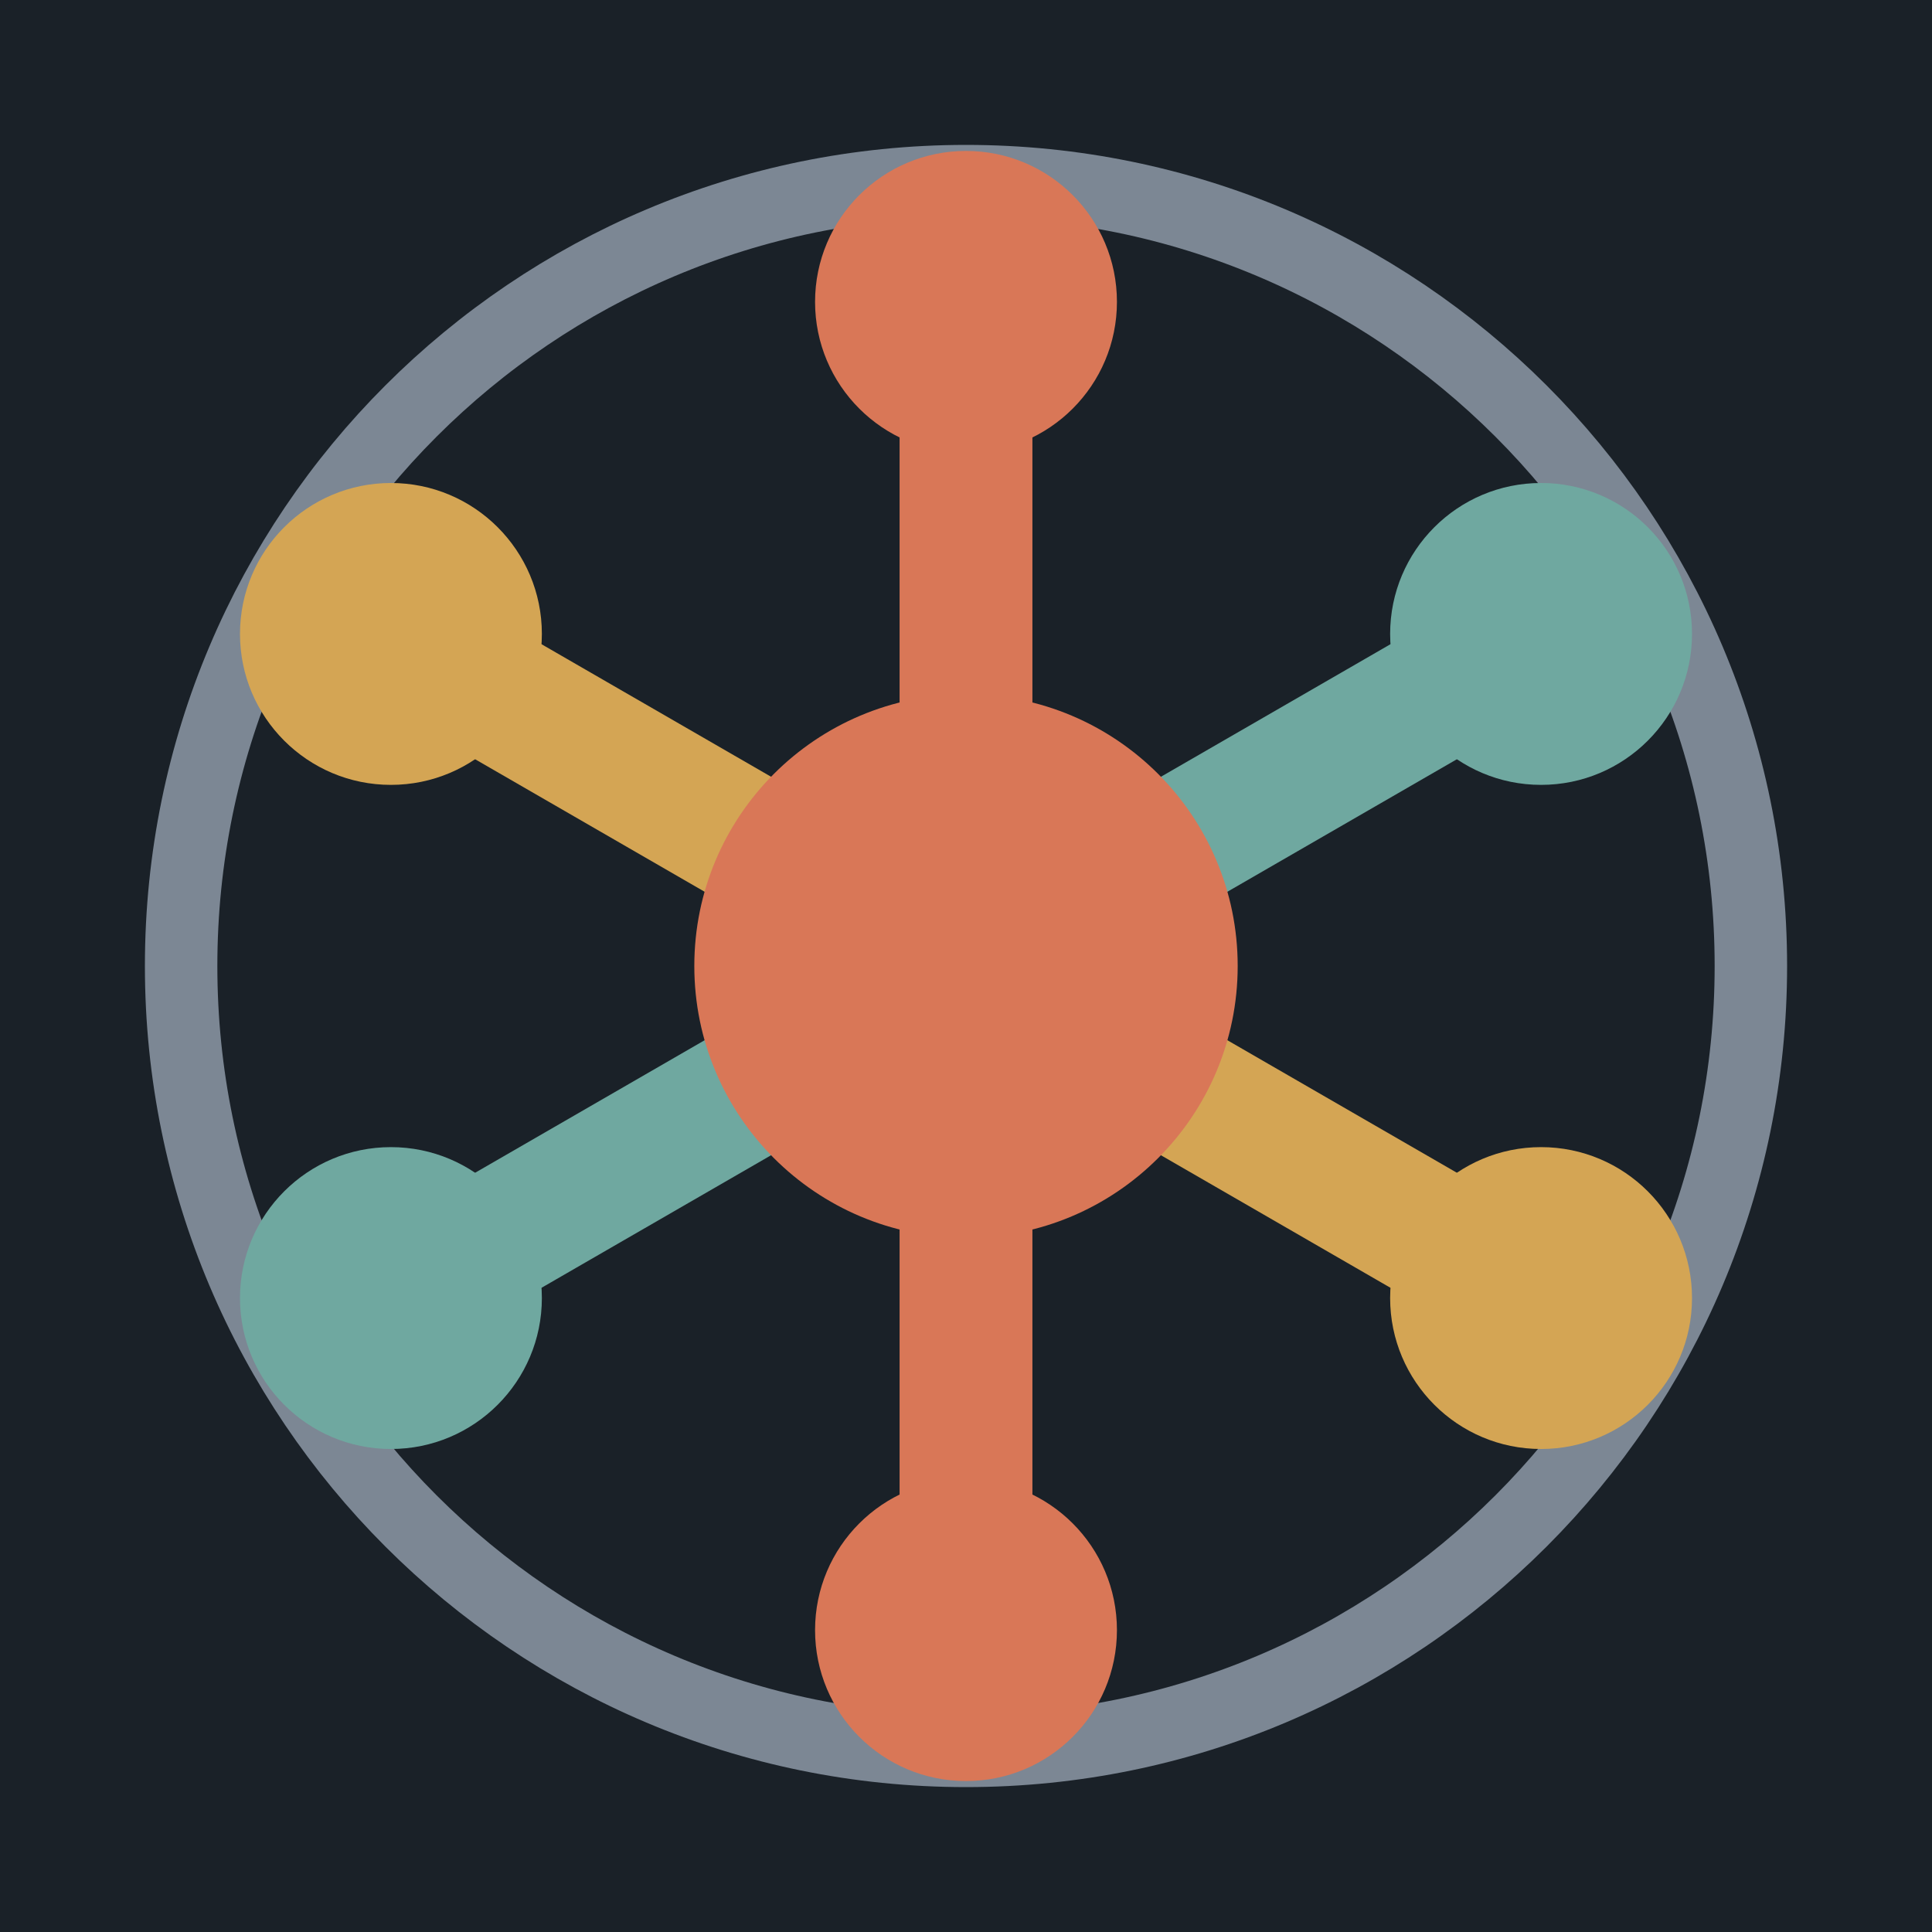
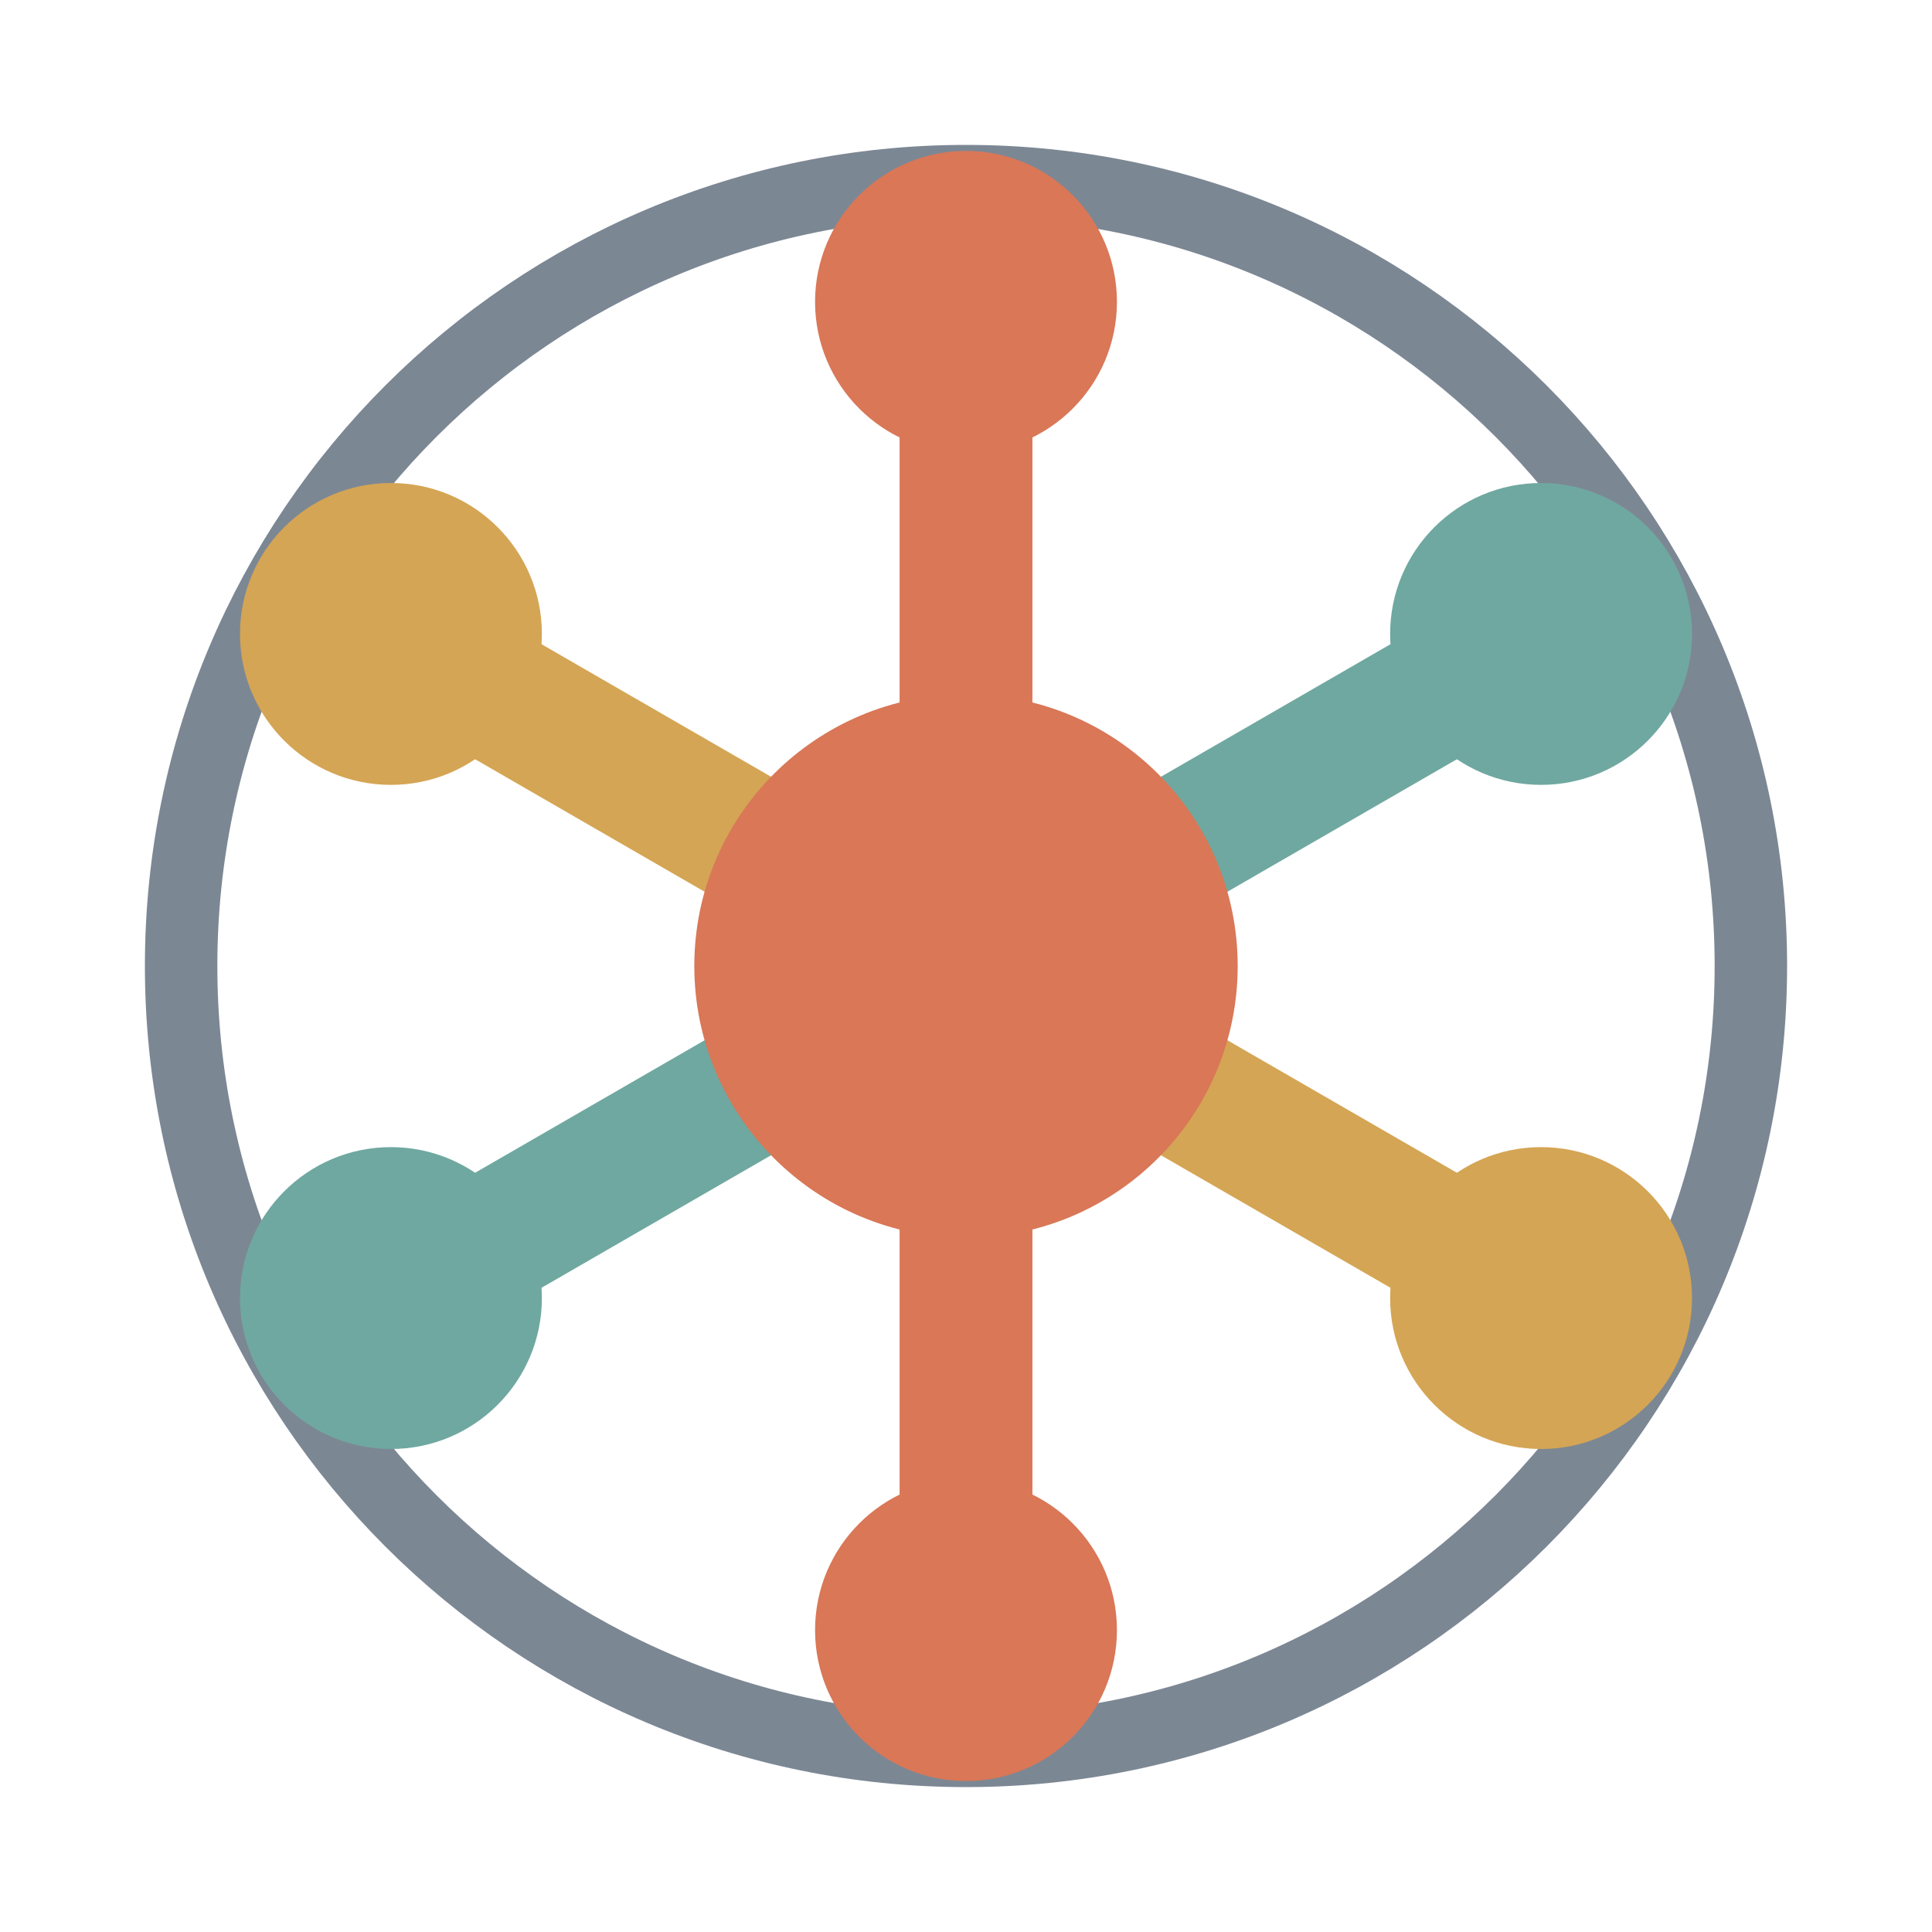
<svg xmlns="http://www.w3.org/2000/svg" viewBox="0 0 64 64">
-   <rect width="64" height="64" fill="#1a2128" />
  <circle cx="32" cy="32" r="26" fill="none" stroke="#7c8794" stroke-width="2.4" />
  <g stroke-linecap="round">
    <line x1="32" y1="32" x2="32.0" y2="10.0" stroke="#d97757" stroke-width="4.4" />
    <line x1="32" y1="32" x2="51.05" y2="21.0" stroke="#6fa8a0" stroke-width="4.4" />
    <line x1="32" y1="32" x2="51.05" y2="43.0" stroke="#d4a554" stroke-width="4.4" />
    <line x1="32" y1="32" x2="32.0" y2="54.0" stroke="#d97757" stroke-width="4.4" />
    <line x1="32" y1="32" x2="12.95" y2="43.0" stroke="#6fa8a0" stroke-width="4.4" />
    <line x1="32" y1="32" x2="12.95" y2="21.0" stroke="#d4a554" stroke-width="4.4" />
  </g>
  <circle cx="32.0" cy="10.0" r="5" fill="#d97757" />
  <circle cx="51.05" cy="21.0" r="5" fill="#6fa8a0" />
  <circle cx="51.05" cy="43.0" r="5" fill="#d4a554" />
  <circle cx="32.0" cy="54.0" r="5" fill="#d97757" />
  <circle cx="12.95" cy="43.0" r="5" fill="#6fa8a0" />
  <circle cx="12.95" cy="21.0" r="5" fill="#d4a554" />
  <circle cx="32" cy="32" r="9" fill="#d97757" />
</svg>
